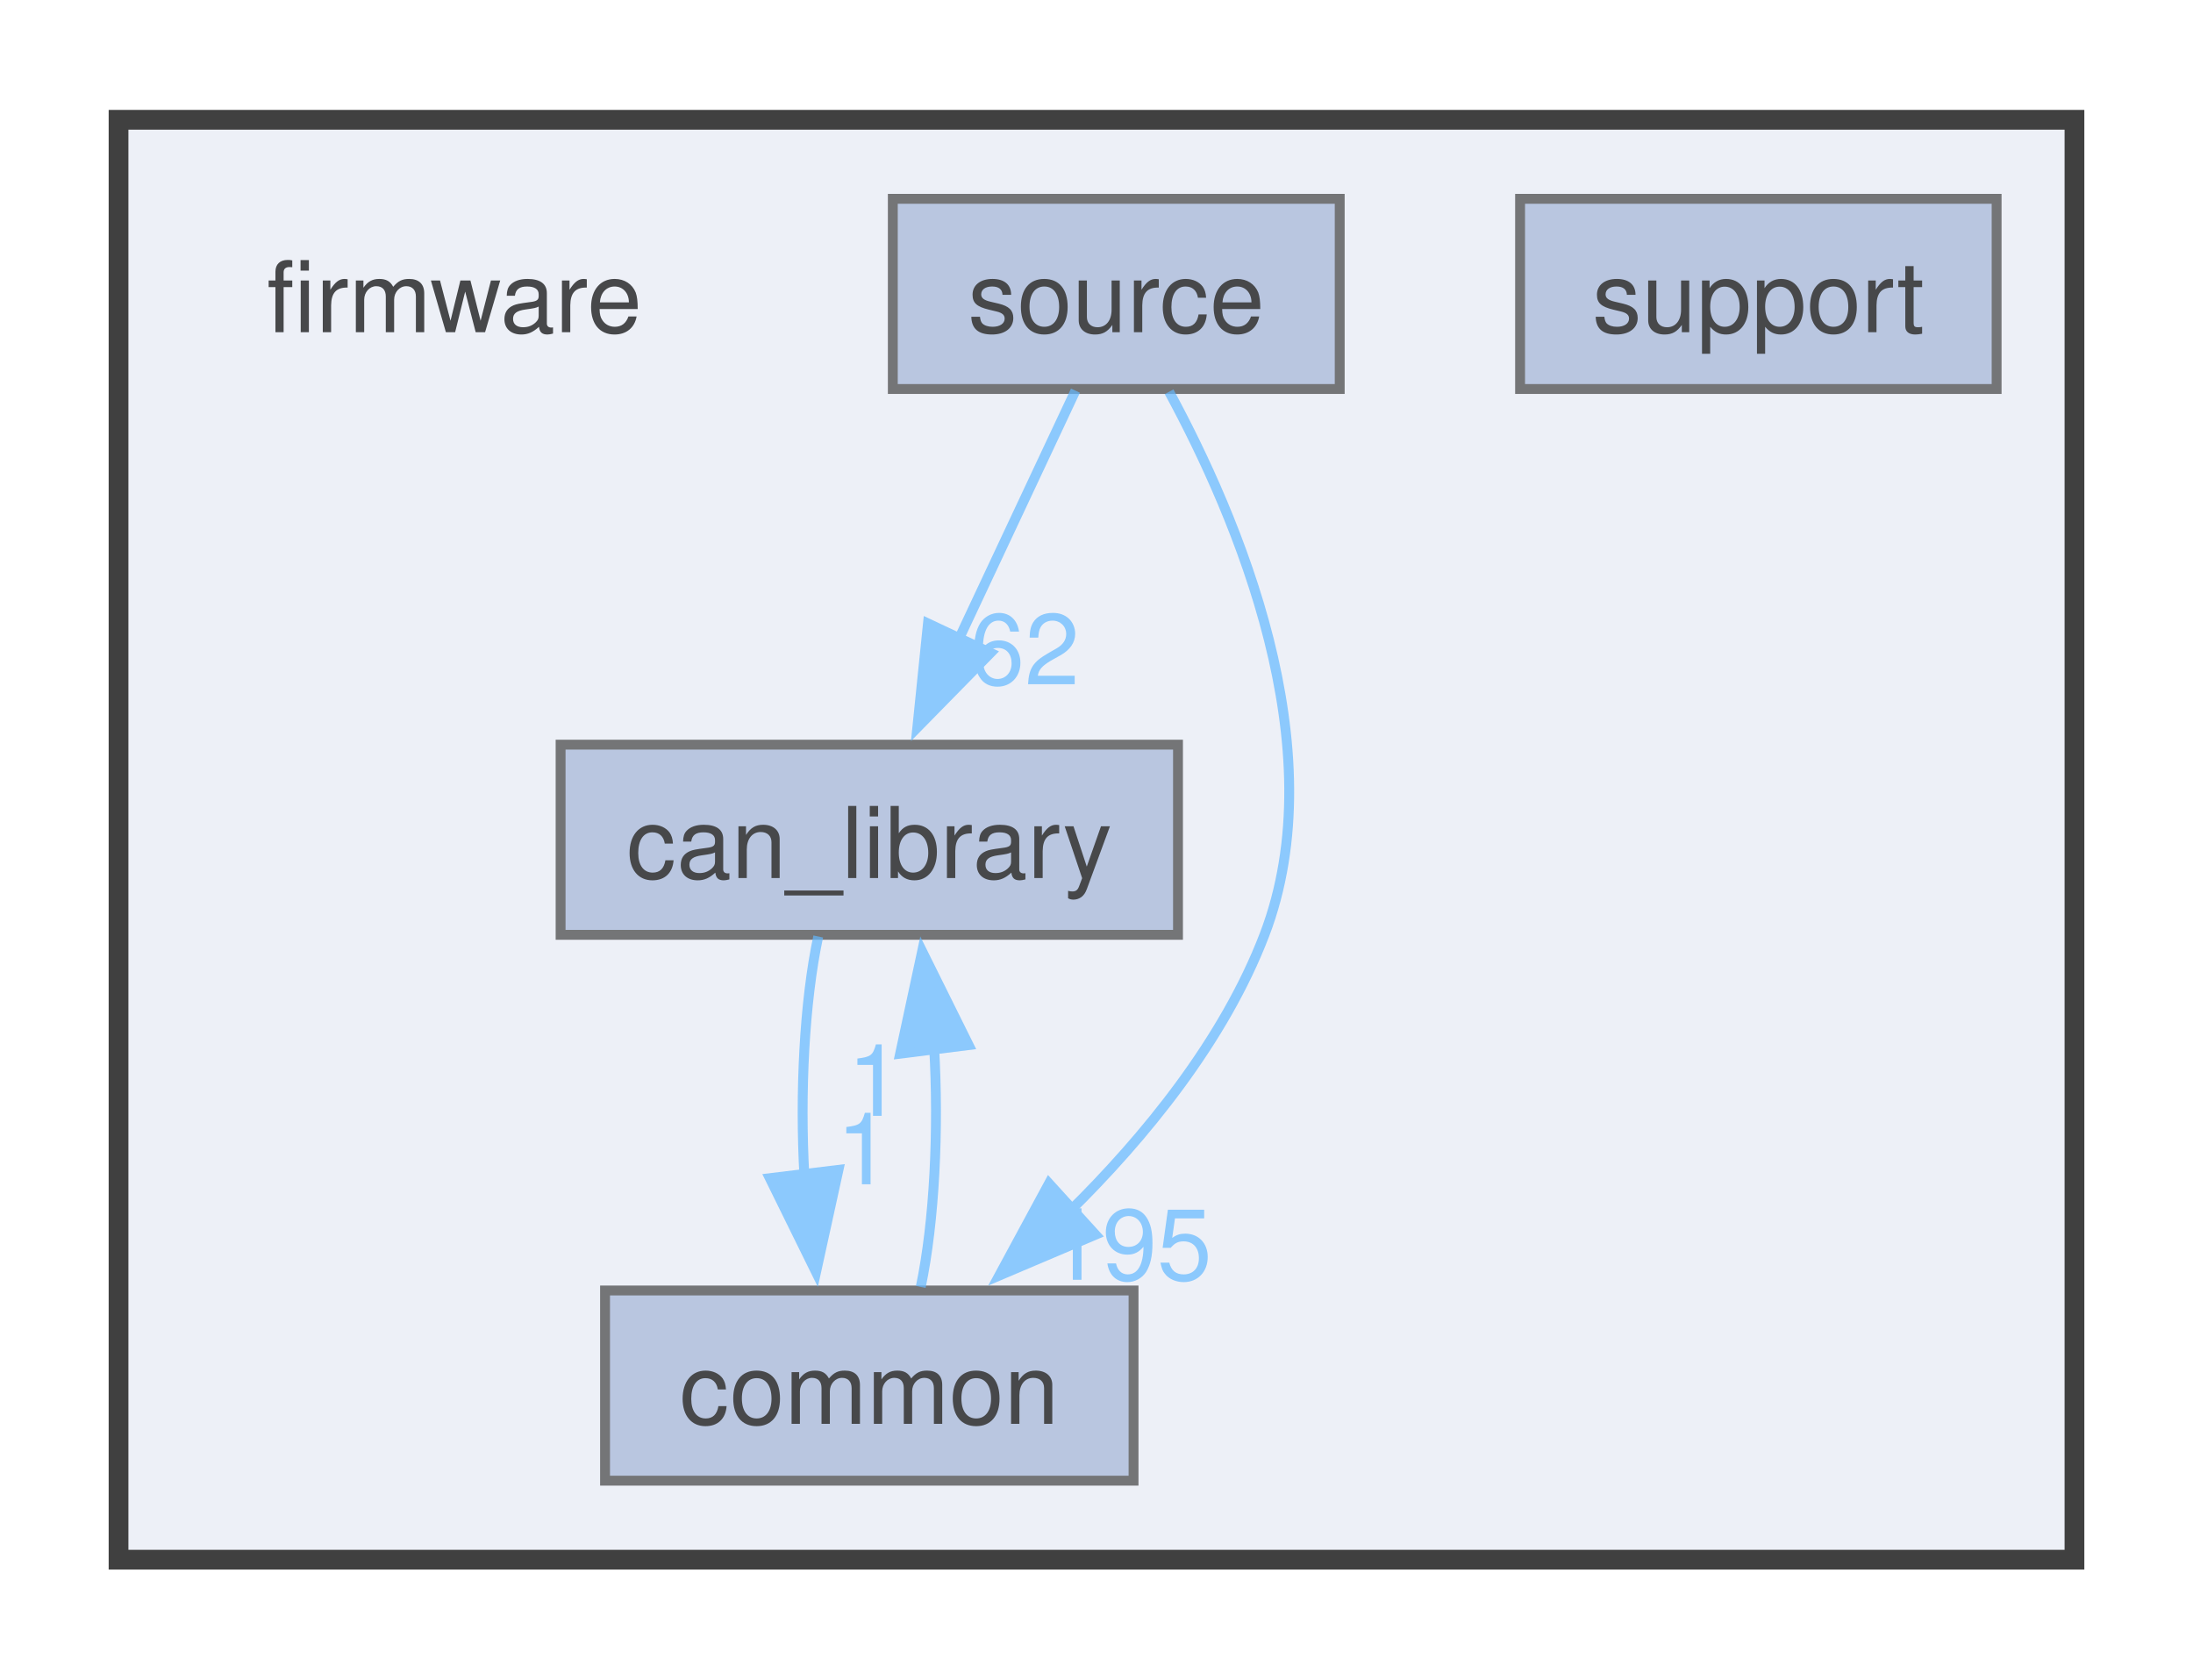
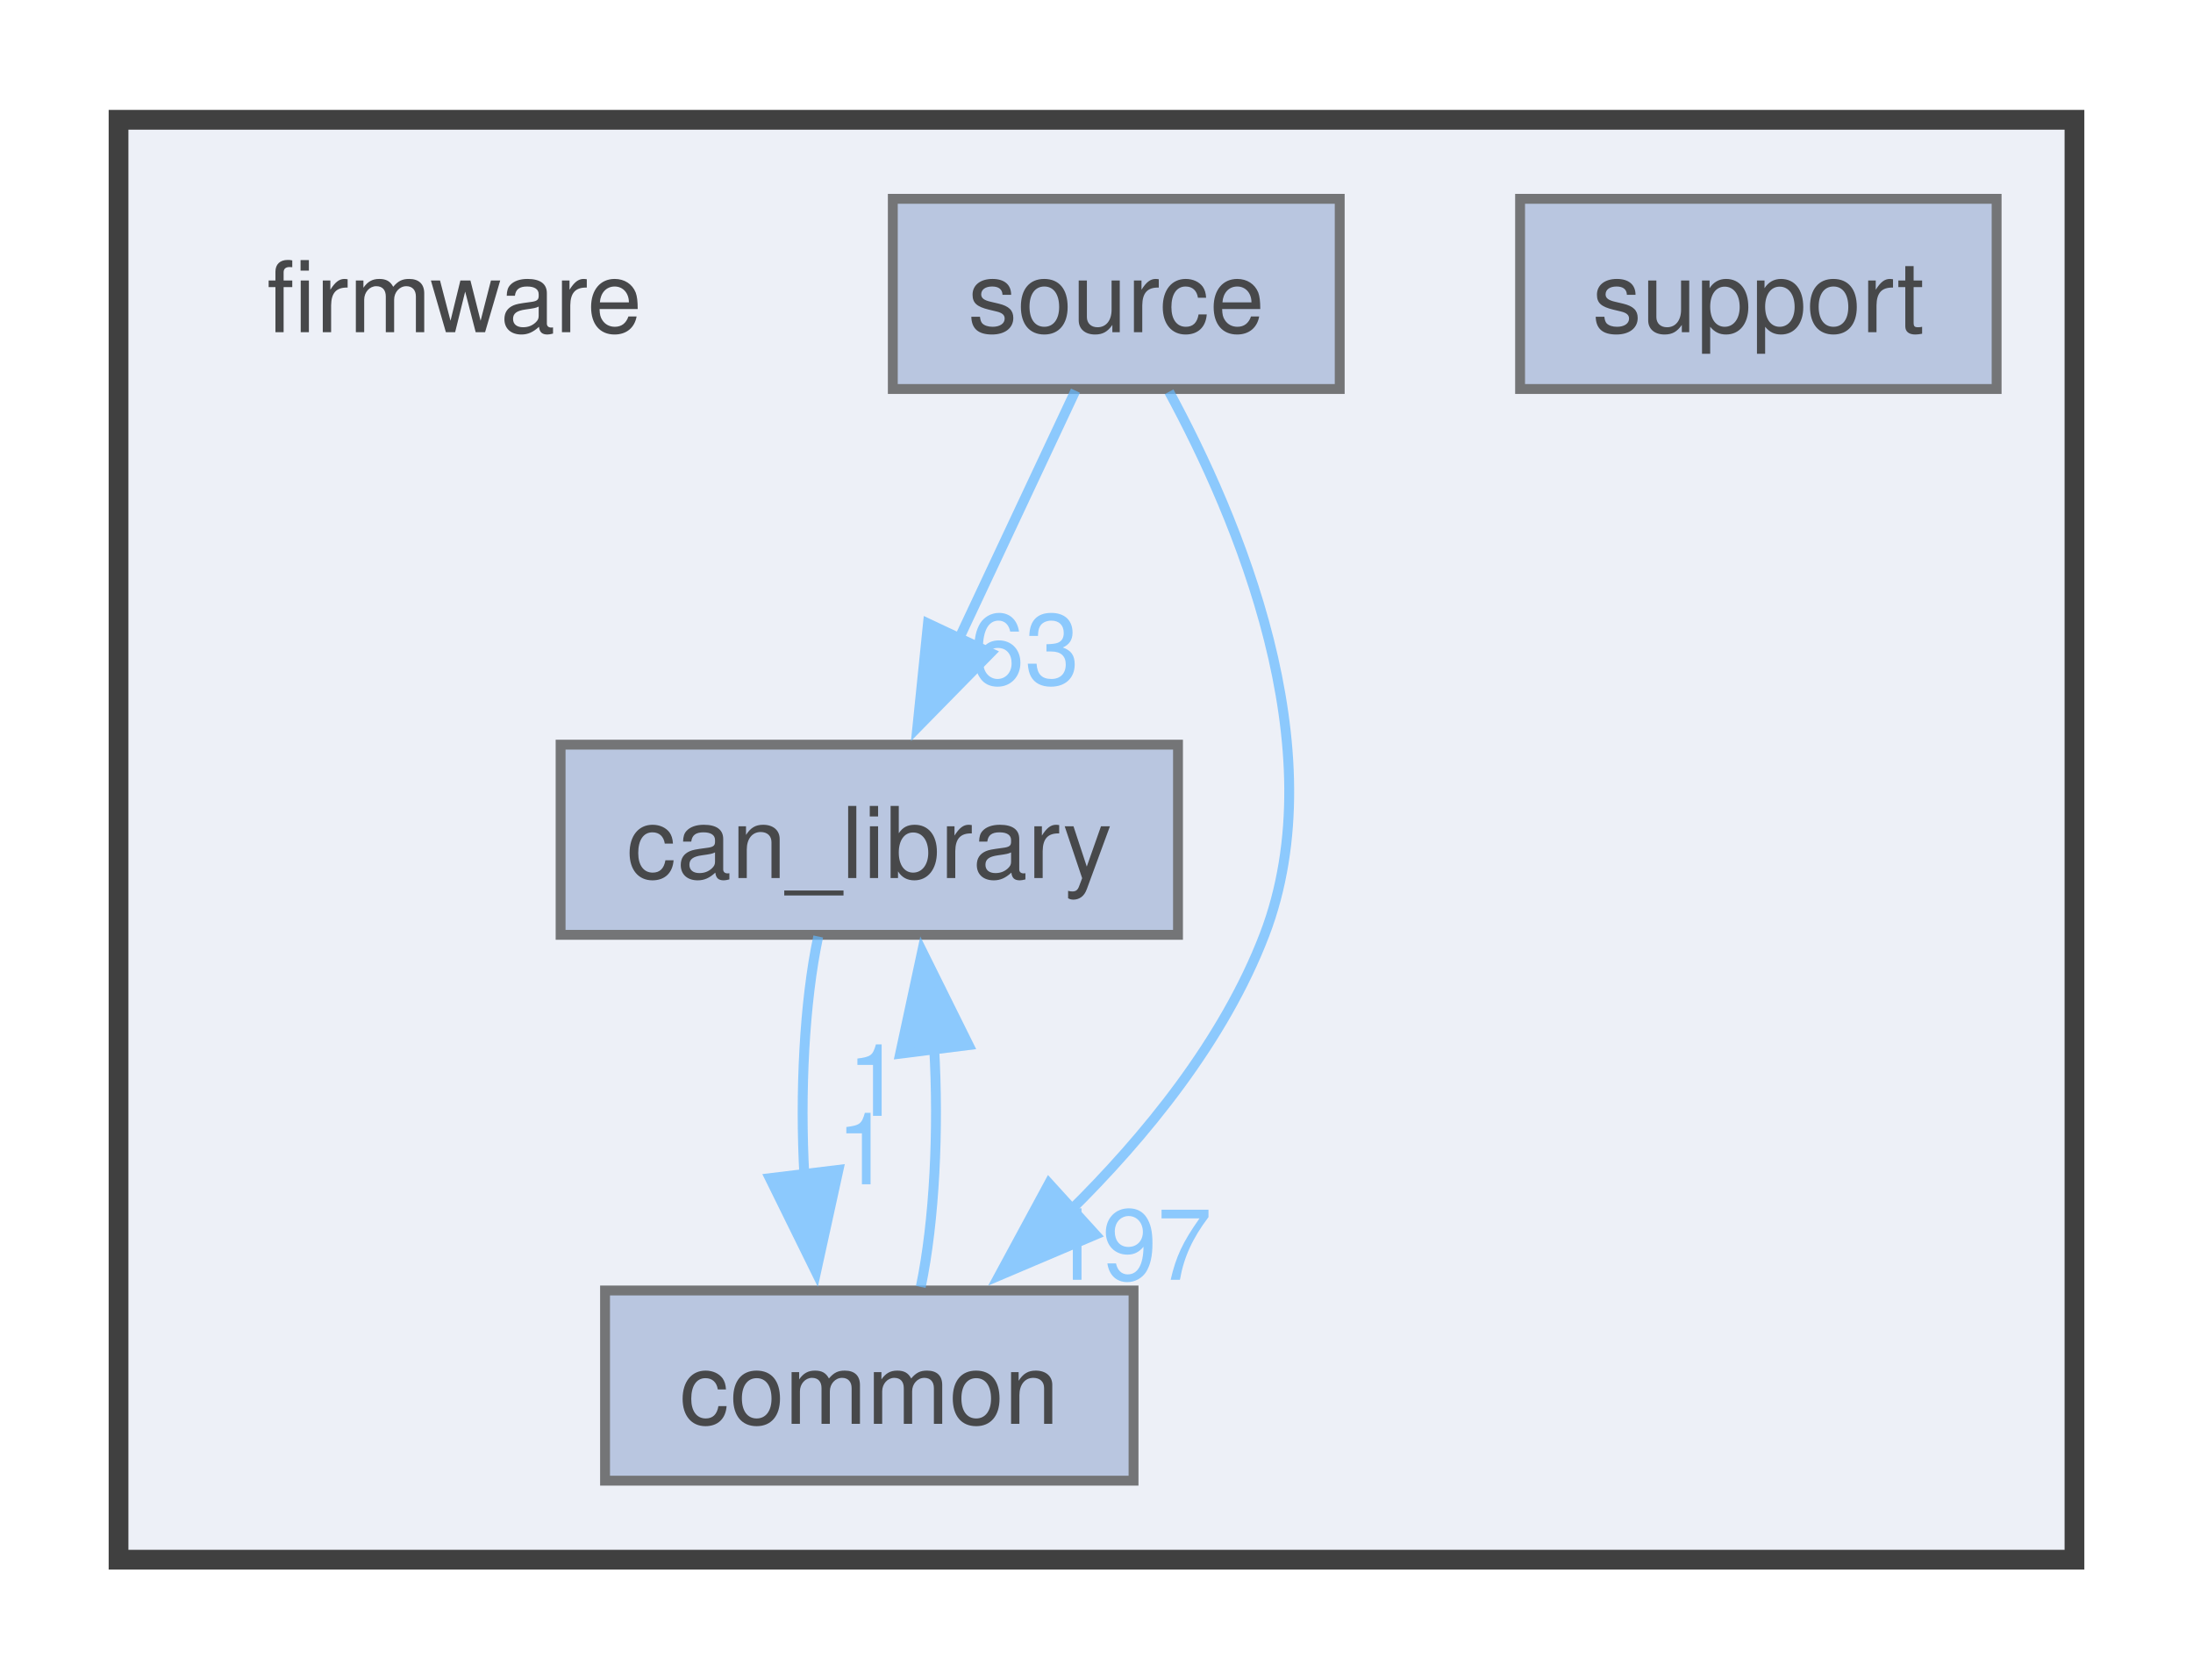
<svg xmlns="http://www.w3.org/2000/svg" xmlns:xlink="http://www.w3.org/1999/xlink" width="222pt" height="170pt" viewBox="0.00 0.00 222.00 169.75">
  <svg id="main" version="1.1" xml:space="preserve">
    <style type="text/css">
.node, .edge {opacity: 0.7;}
.node.selected, .edge.selected {opacity: 1;}
.edge:hover path { stroke: red; }
.edge:hover polygon { stroke: red; fill: red; }
</style>
    <svg id="graph" class="graph">
      <g id="graph0" class="graph" transform="scale(1 1) rotate(0) translate(4 165.75)">
        <g id="clust1" class="cluster">
          <g id="a_clust1">
            <a xlink:href="dir_d9edf6c004b4a7ff14fe9ae7a92214ee.html" target="_top">
              <polygon fill="#edf0f7" stroke="#404040" stroke-width="2" points="8,-8 8,-153.75 206,-153.75 206,-8 8,-8" />
            </a>
          </g>
        </g>
        <g id="node1" class="node">
          <text text-anchor="middle" x="42" y="-132.25" font-family="Helvetica,sans-Serif" font-size="10.00">firmware</text>
        </g>
        <g id="node2" class="node">
          <g id="a_node2">
            <a xlink:href="dir_23383892851dd1305915cb7b74af71f4.html" target="_top" xlink:title="can_library">
              <polygon fill="#a2b4d6" stroke="#404040" points="115.25,-90.5 52.75,-90.5 52.75,-71.25 115.25,-71.25 115.25,-90.5" />
              <text text-anchor="middle" x="84" y="-77" font-family="Helvetica,sans-Serif" font-size="10.00">can_library</text>
            </a>
          </g>
        </g>
        <g id="node3" class="node">
          <g id="a_node3">
            <a xlink:href="dir_5e269a536bf5351fb01f412fd1d14980.html" target="_top" xlink:title="common">
              <polygon fill="#a2b4d6" stroke="#404040" points="110.75,-35.25 57.25,-35.25 57.25,-16 110.75,-16 110.75,-35.25" />
              <text text-anchor="middle" x="84" y="-21.75" font-family="Helvetica,sans-Serif" font-size="10.00">common</text>
            </a>
          </g>
        </g>
        <g id="edge1" class="edge">
          <g id="a_edge1">
            <a xlink:href="dir_000011_000014.html" target="_top">
              <path fill="none" stroke="#63b8ff" d="M78.83,-71.08C77.42,-64.49 76.96,-55.21 77.43,-46.82" />
              <polygon fill="#63b8ff" stroke="#63b8ff" points="80.88,-47.46 78.61,-37.11 73.93,-46.62 80.88,-47.46" />
            </a>
          </g>
          <g id="a_edge1-headlabel">
            <a xlink:href="dir_000011_000014.html" target="_top" xlink:title="1">
              <text text-anchor="middle" x="83.44" y="-46" font-family="Helvetica,sans-Serif" font-size="10.00" fill="#63b8ff">1</text>
            </a>
          </g>
        </g>
        <g id="edge2" class="edge">
          <g id="a_edge2">
            <a xlink:href="dir_000014_000011.html" target="_top">
              <path fill="none" stroke="#63b8ff" d="M89.21,-35.61C90.6,-42.25 91.05,-51.55 90.56,-59.92" />
              <polygon fill="#63b8ff" stroke="#63b8ff" points="87.12,-59.22 89.35,-69.58 94.06,-60.09 87.12,-59.22" />
            </a>
          </g>
          <g id="a_edge2-headlabel">
            <a xlink:href="dir_000014_000011.html" target="_top" xlink:title="1">
              <text text-anchor="middle" x="84.56" y="-52.93" font-family="Helvetica,sans-Serif" font-size="10.00" fill="#63b8ff">1</text>
            </a>
          </g>
        </g>
        <g id="node4" class="node">
          <g id="a_node4">
            <a xlink:href="dir_05e217f700315e70ae47203d567fe0c9.html" target="_top" xlink:title="source">
              <polygon fill="#a2b4d6" stroke="#404040" points="131.62,-145.75 86.38,-145.75 86.38,-126.5 131.62,-126.5 131.62,-145.75" />
              <text text-anchor="middle" x="109" y="-132.25" font-family="Helvetica,sans-Serif" font-size="10.00">source</text>
            </a>
          </g>
        </g>
        <g id="edge3" class="edge">
          <g id="a_edge3">
            <a xlink:href="dir_000070_000011.html" target="_top">
              <path fill="none" stroke="#63b8ff" d="M104.87,-126.33C101.67,-119.51 97.11,-109.81 93.07,-101.2" />
              <polygon fill="#63b8ff" stroke="#63b8ff" points="96.28,-99.79 88.86,-92.23 89.94,-102.77 96.28,-99.79" />
            </a>
          </g>
          <g id="a_edge3-headlabel">
-             <a xlink:href="dir_000070_000011.html" target="_top" xlink:title="62">
-               <text text-anchor="middle" x="99.73" y="-96.6" font-family="Helvetica,sans-Serif" font-size="10.00" fill="#63b8ff">62</text>
+             <a xlink:href="dir_000070_000011.html" target="_top" xlink:title="63">
+               <text text-anchor="middle" x="99.73" y="-96.6" font-family="Helvetica,sans-Serif" font-size="10.00" fill="#63b8ff">63</text>
            </a>
          </g>
        </g>
        <g id="edge4" class="edge">
          <g id="a_edge4">
            <a xlink:href="dir_000070_000014.html" target="_top">
              <path fill="none" stroke="#63b8ff" d="M114.35,-126.22C121.16,-113.67 131.25,-90.19 124,-71.25 119.9,-60.55 111.93,-50.79 104.17,-43.15" />
              <polygon fill="#63b8ff" stroke="#63b8ff" points="106.9,-40.9 97.15,-36.76 102.19,-46.08 106.9,-40.9" />
            </a>
          </g>
          <g id="a_edge4-headlabel">
-             <a xlink:href="dir_000070_000014.html" target="_top" xlink:title="195">
-               <text text-anchor="middle" x="110.35" y="-36.33" font-family="Helvetica,sans-Serif" font-size="10.00" fill="#63b8ff">195</text>
+             <a xlink:href="dir_000070_000014.html" target="_top" xlink:title="197">
+               <text text-anchor="middle" x="110.35" y="-36.33" font-family="Helvetica,sans-Serif" font-size="10.00" fill="#63b8ff">197</text>
            </a>
          </g>
        </g>
        <g id="node5" class="node">
          <g id="a_node5">
            <a xlink:href="dir_348e6d05f432daa12a4c2283b27b19ba.html" target="_top" xlink:title="support">
              <polygon fill="#a2b4d6" stroke="#404040" points="198.12,-145.75 149.88,-145.75 149.88,-126.5 198.12,-126.5 198.12,-145.75" />
              <text text-anchor="middle" x="174" y="-132.25" font-family="Helvetica,sans-Serif" font-size="10.00">support</text>
            </a>
          </g>
        </g>
      </g>
    </svg>
  </svg>
  <style type="text/css">

[data-mouse-over-selected='false'] { opacity: 0.7; }
[data-mouse-over-selected='true']  { opacity: 1.0; }

</style>
</svg>
